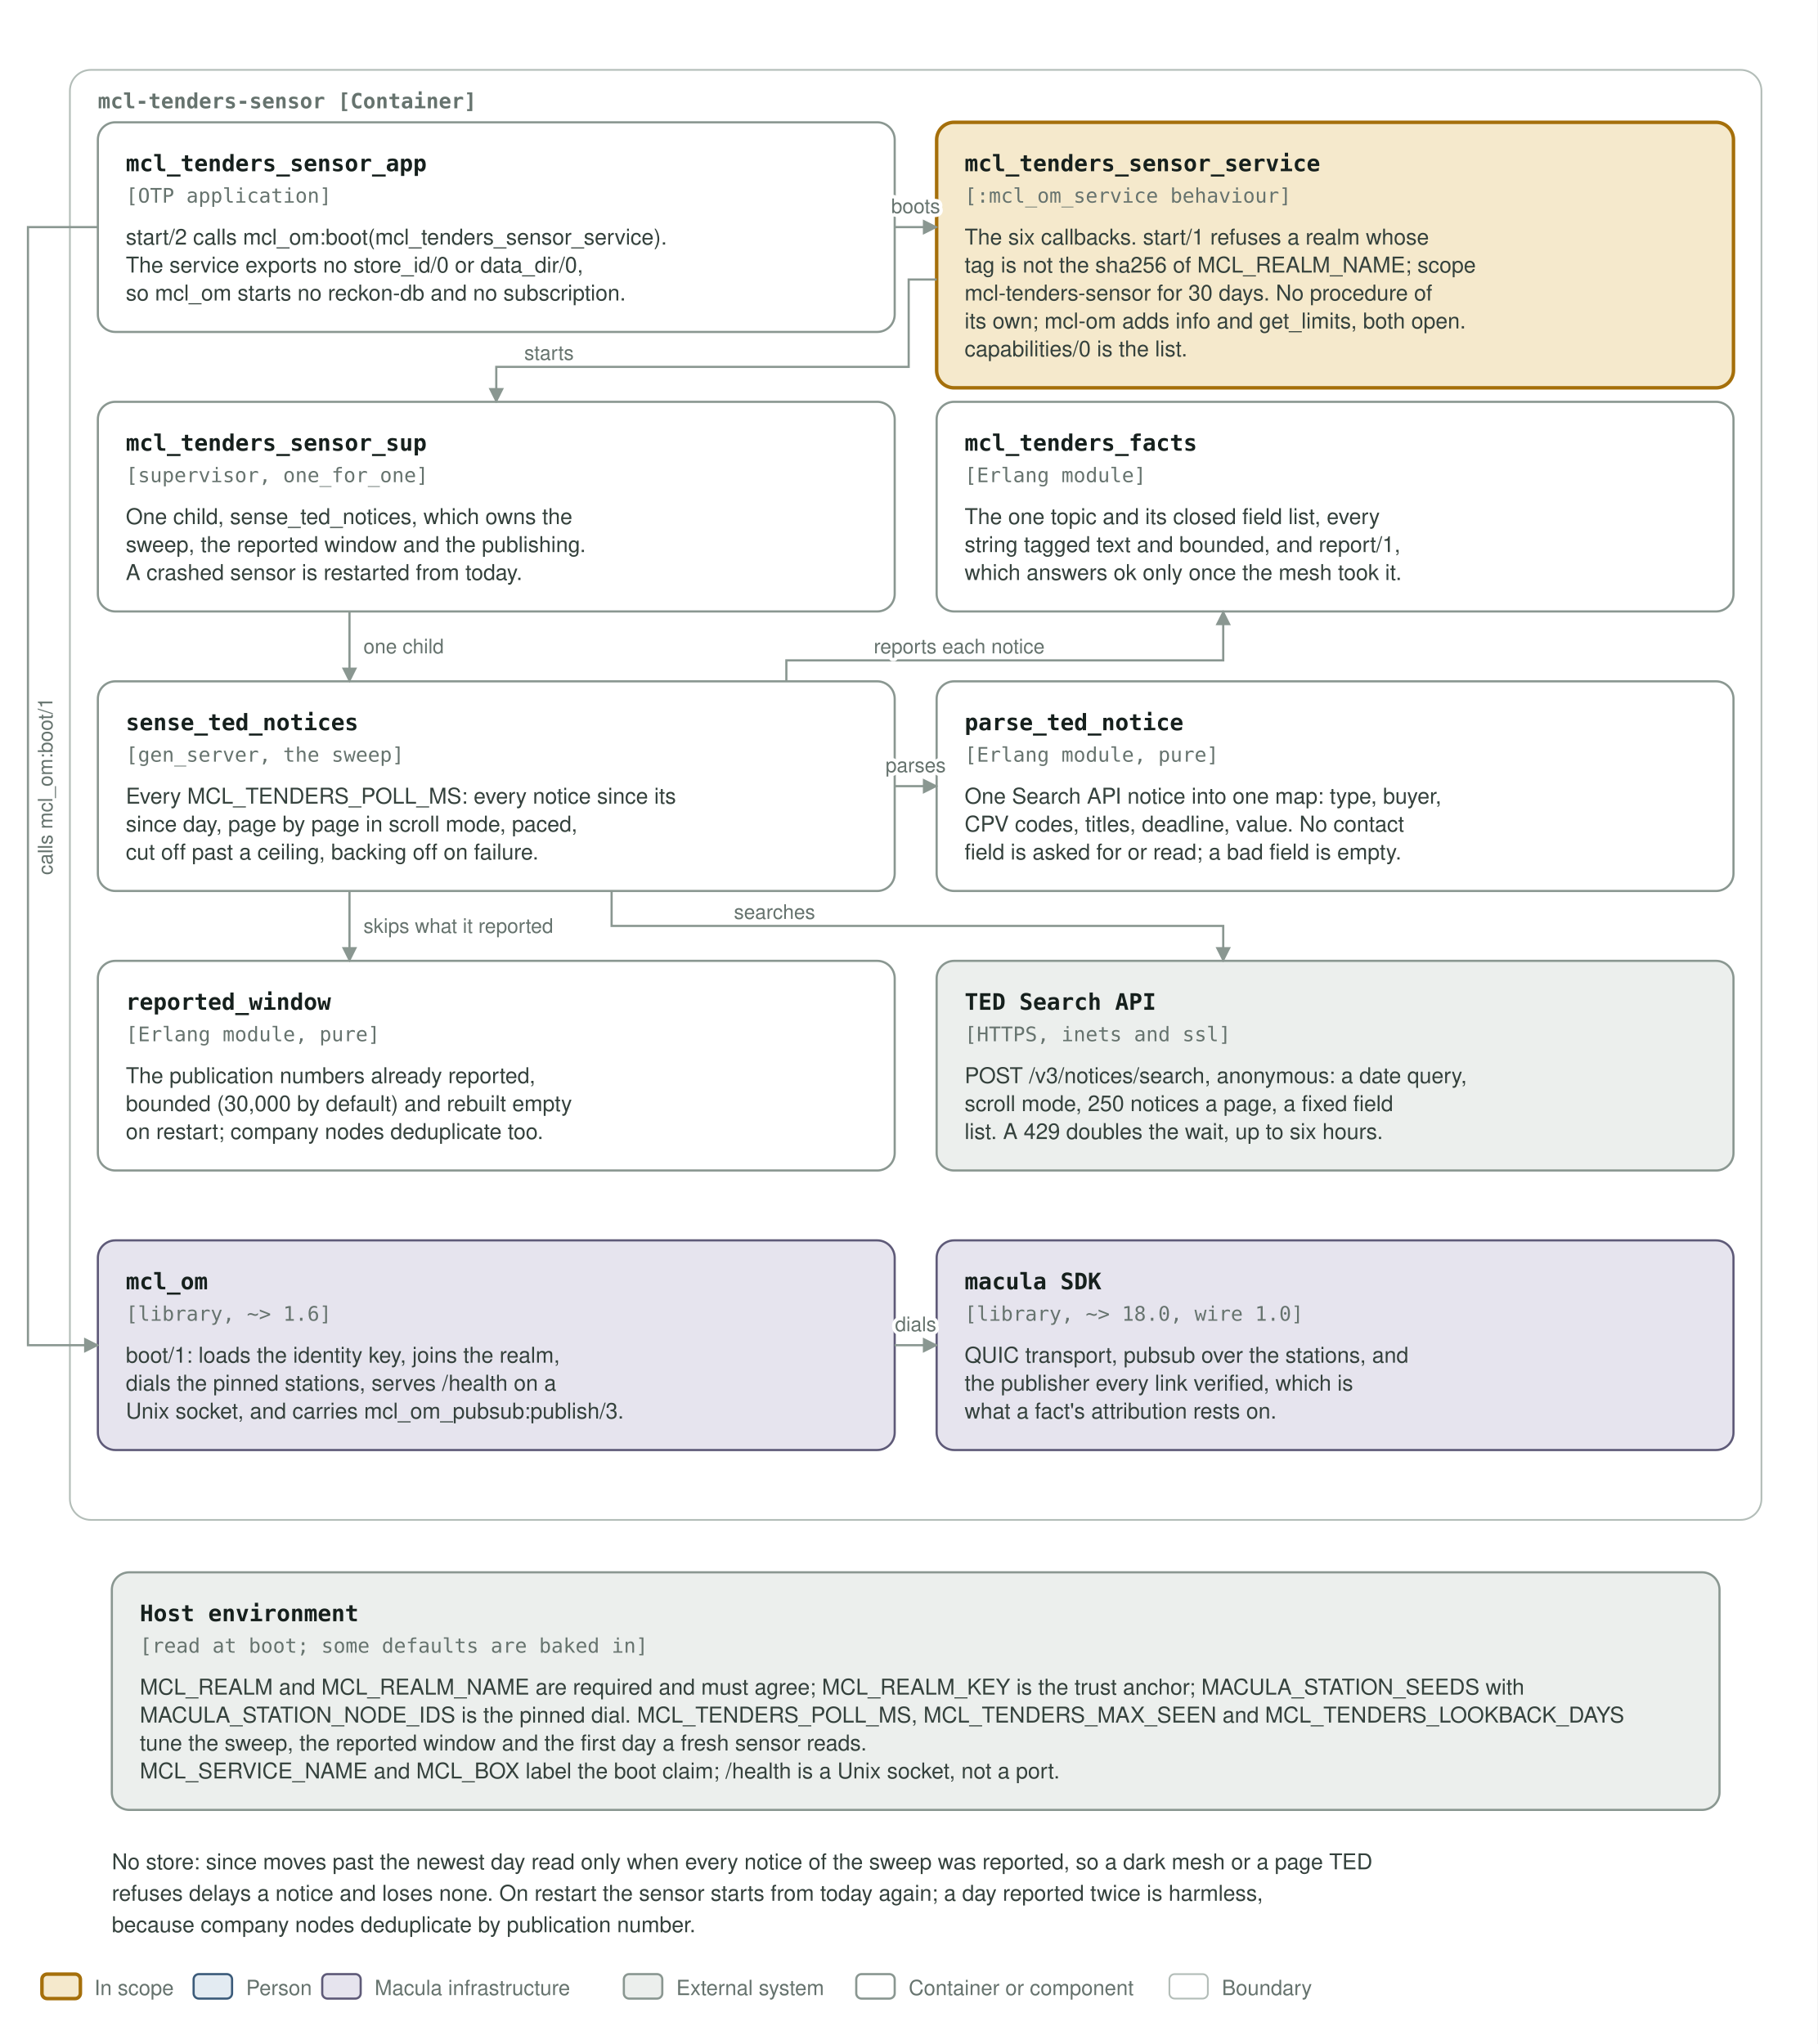
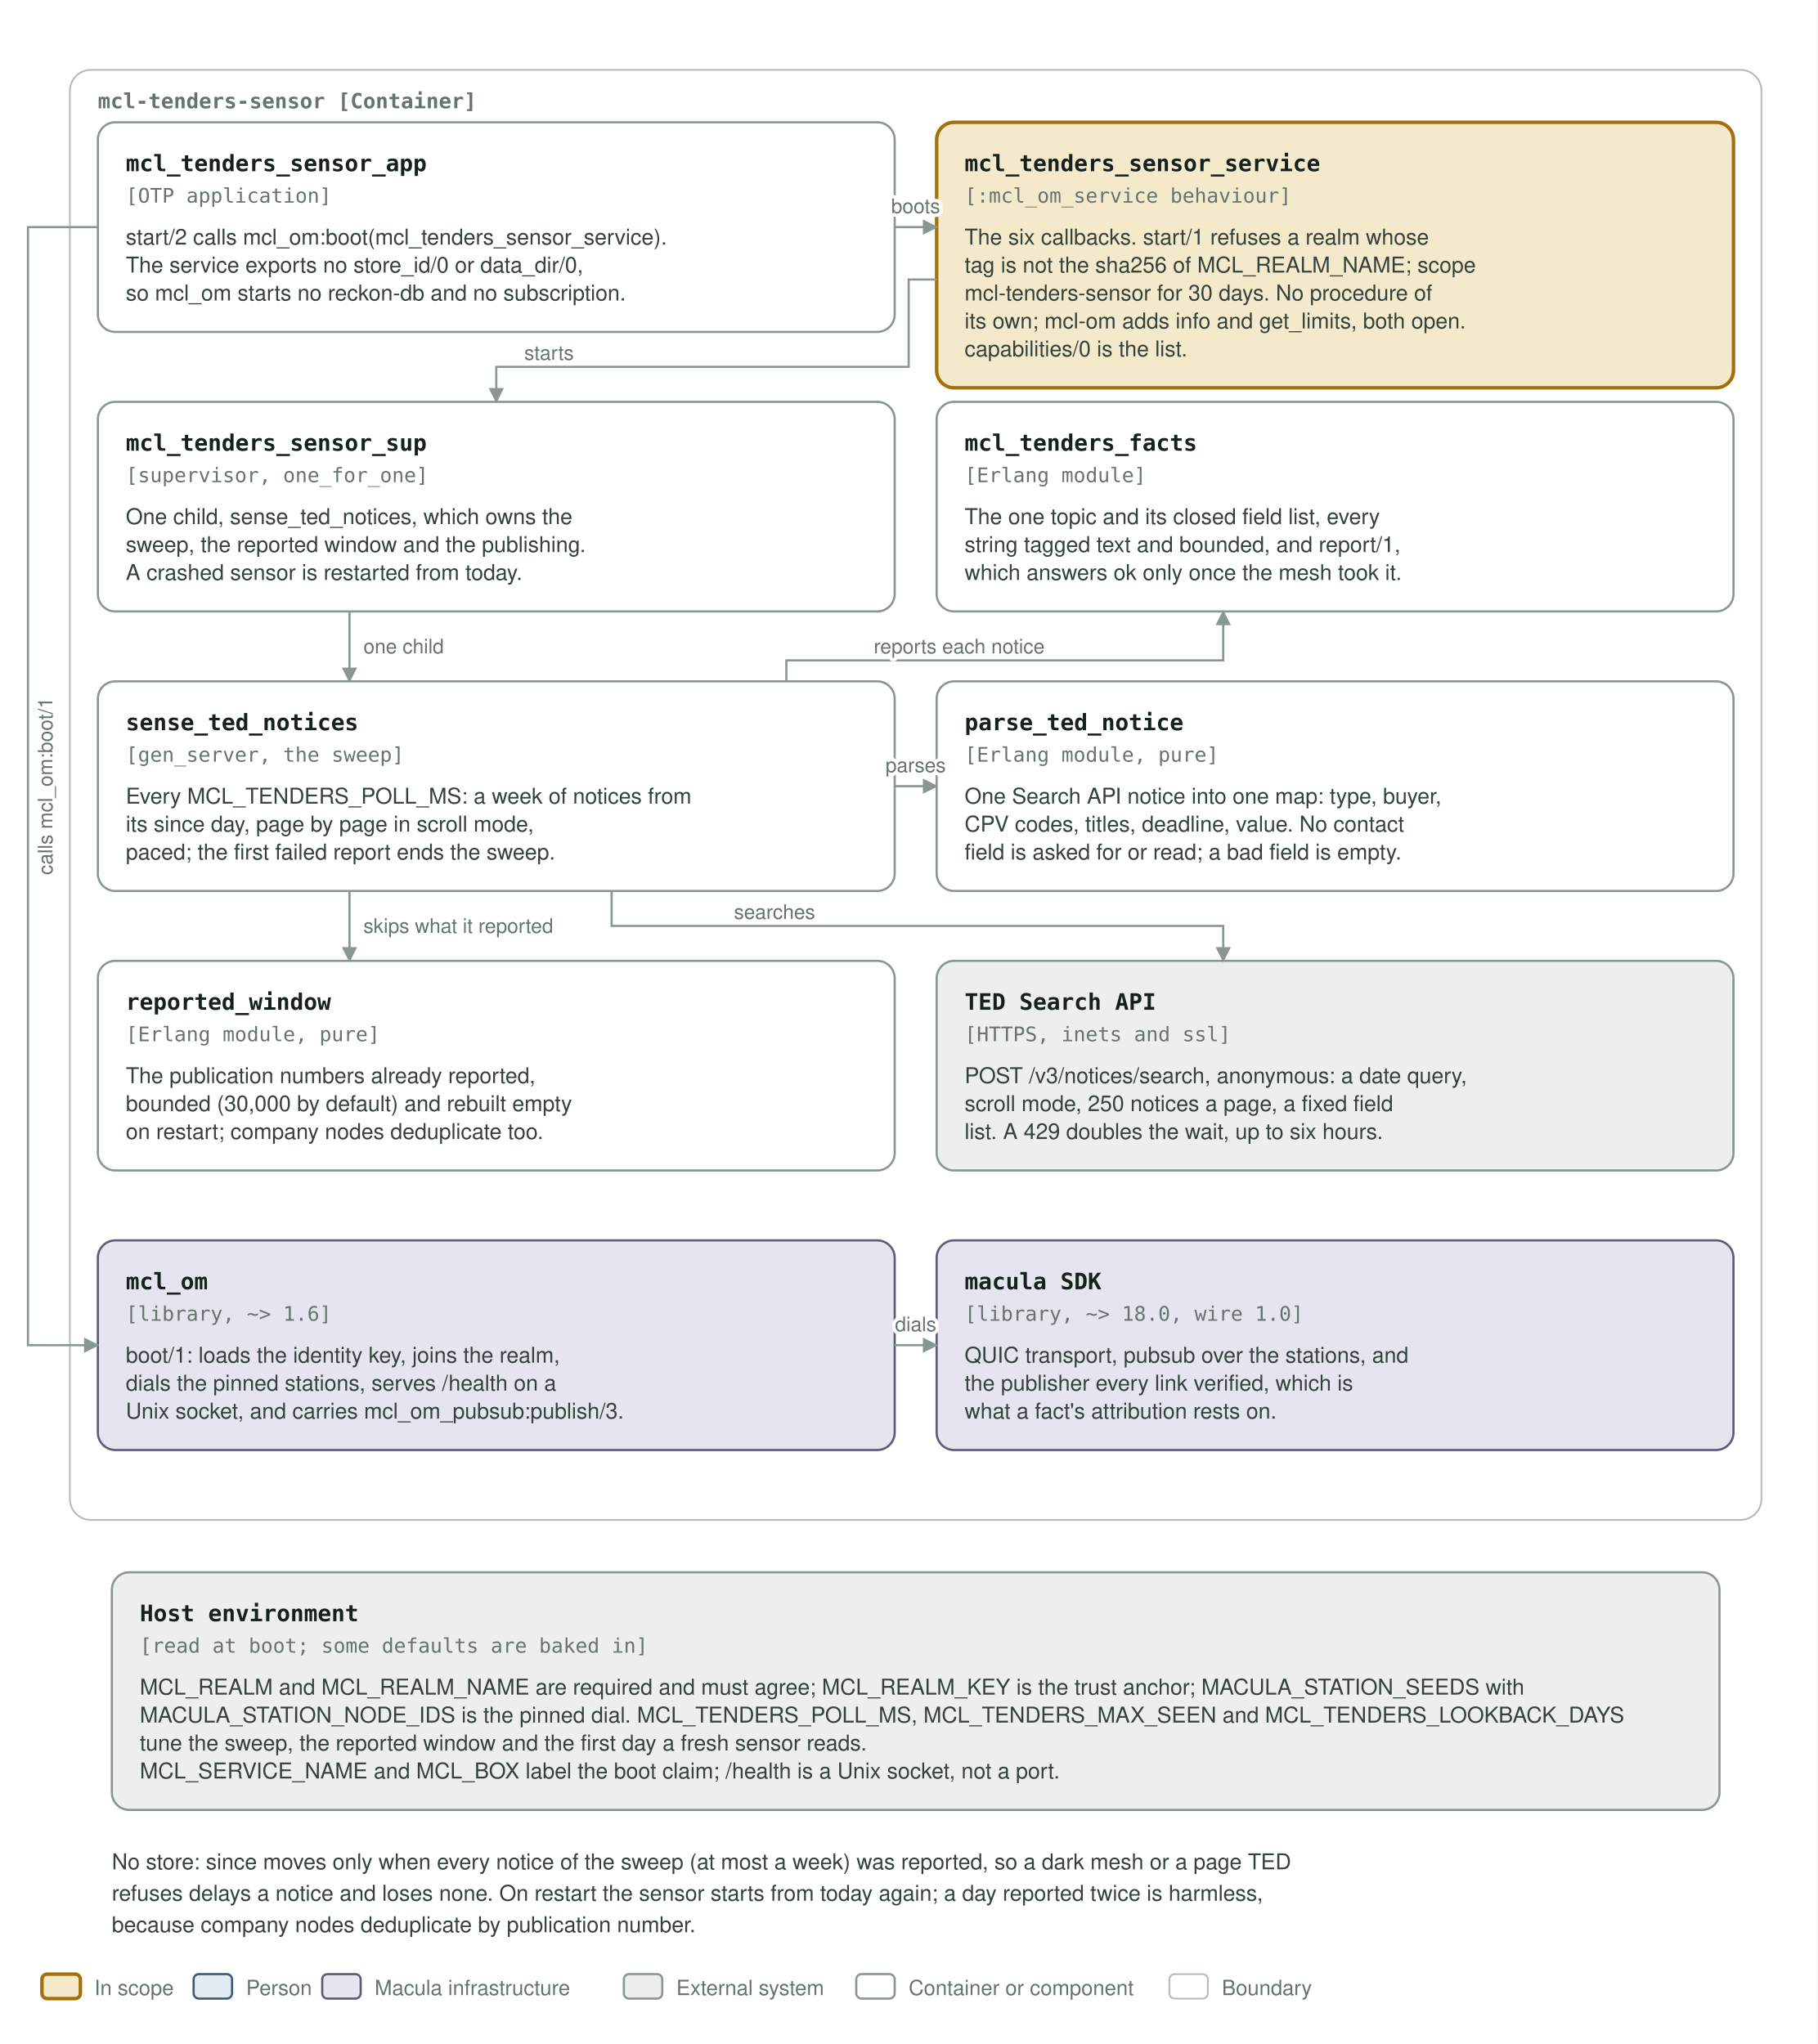
<svg xmlns="http://www.w3.org/2000/svg" viewBox="0 0 1040 1170" role="img" aria-label="mcl-tenders sensor components">
  <style>
.t-name { font-family: "Atkinson Hyperlegible", "Segoe UI", system-ui, -apple-system, Helvetica, Arial, sans-serif; font-size: 15px; font-weight: 700; }
.t-desc { font-family: "Atkinson Hyperlegible", "Segoe UI", system-ui, -apple-system, Helvetica, Arial, sans-serif; font-size: 12.5px; }
.t-rel { font-family: "Atkinson Hyperlegible", "Segoe UI", system-ui, -apple-system, Helvetica, Arial, sans-serif; font-size: 11.5px; paint-order: stroke; stroke-width: 4px; stroke-linejoin: round; }
.t-code { font-family: "JetBrains Mono", ui-monospace, Menlo, Consolas, monospace; font-size: 13px; font-weight: 600; }
.t-type { font-family: "JetBrains Mono", ui-monospace, Menlo, Consolas, monospace; font-size: 11.5px; }
.t-bound { font-family: "JetBrains Mono", ui-monospace, Menlo, Consolas, monospace; font-size: 12px; font-weight: 600; }
.t-leg { font-family: "Atkinson Hyperlegible", "Segoe UI", system-ui, -apple-system, Helvetica, Arial, sans-serif; font-size: 12px; }
.edge { fill: none; stroke-width: 1.25; }
.edge-later { fill: none; stroke-width: 1.25; stroke-dasharray: 5 4; }
.bg { fill: #FFFFFF; }
.b-sys { fill: #F5E9CC; stroke: #A56F0A; stroke-width: 2; }
.b-per { fill: #E3EBF2; stroke: #3B5B7A; stroke-width: 1.25; }
.b-mac { fill: #E6E4EE; stroke: #5E5A78; stroke-width: 1.25; }
.b-ext { fill: #ECEFED; stroke: #8A9791; stroke-width: 1.25; }
.b-cmp { fill: #FFFFFF; stroke: #8A9791; stroke-width: 1.25; }
.b-later { fill: none; stroke: #8A9791; stroke-width: 1.25; stroke-dasharray: 5 4; }
.bound { fill: none; stroke: #B3BDB8; stroke-width: 1; }
.head { fill: #3B5B7A; }
.t-name, .t-code { fill: #16201D; }
.t-type, .t-bound, .t-leg { fill: #66736E; }
.t-desc { fill: #34413C; }
.t-rel { fill: #66736E; stroke: #FFFFFF; }
.edge, .edge-later { stroke: #8A9791; }
.arrowhead { fill: #8A9791; }
@media (prefers-color-scheme: dark) {
.bg { fill: #171F1C; }
.b-sys { fill: #3A2E13; stroke: #E3AA3C; }
.b-per { fill: #1D2A36; stroke: #8EB4D8; }
.b-mac { fill: #26243A; stroke: #A9A4C8; }
.b-ext { fill: #1C2421; stroke: #7D8B85; }
.b-cmp { fill: #171F1C; stroke: #7D8B85; }
.b-later { stroke: #7D8B85; }
.bound { stroke: #4A5752; }
.head { fill: #8EB4D8; }
.t-name, .t-code { fill: #E6ECE9; }
.t-type, .t-bound, .t-leg { fill: #93A09A; }
.t-desc { fill: #C3CDC8; }
.t-rel { fill: #93A09A; stroke: #171F1C; }
.edge, .edge-later { stroke: #7D8B85; }
.arrowhead { fill: #7D8B85; }
}
</style>
  <defs>
    <marker id="a" viewBox="0 0 10 10" refX="9" refY="5" markerWidth="7" markerHeight="7" orient="auto-start-reverse">
      <path class="arrowhead" d="M0 0L10 5L0 10z" />
    </marker>
  </defs>
  <rect class="bg" x="0" y="0" width="1040" height="1170" />
  <rect class="bound" x="40" y="40" width="968" height="830" rx="12" />
  <text class="t-bound" x="56" y="62">mcl-tenders-sensor [Container]</text>
  <rect class="b-cmp" x="56" y="70" width="456" height="120" rx="10" />
  <text class="t-code" x="72" y="98">mcl_tenders_sensor_app</text>
  <text class="t-type" x="72" y="116">[OTP application]</text>
  <text class="t-desc" x="72" y="140">start/2 calls mcl_om:boot(mcl_tenders_sensor_service).</text>
  <text class="t-desc" x="72" y="156">The service exports no store_id/0 or data_dir/0,</text>
  <text class="t-desc" x="72" y="172">so mcl_om starts no reckon-db and no subscription.</text>
  <rect class="b-sys" x="536" y="70" width="456" height="152" rx="10" />
  <text class="t-code" x="552" y="98">mcl_tenders_sensor_service</text>
  <text class="t-type" x="552" y="116">[:mcl_om_service behaviour]</text>
  <text class="t-desc" x="552" y="140">The six callbacks. start/1 refuses a realm whose</text>
  <text class="t-desc" x="552" y="156">tag is not the sha256 of MCL_REALM_NAME; scope</text>
  <text class="t-desc" x="552" y="172">mcl-tenders-sensor for 30 days. No procedure of</text>
  <text class="t-desc" x="552" y="188">its own; mcl-om adds info and get_limits, both open.</text>
  <text class="t-desc" x="552" y="204">capabilities/0 is the list.</text>
  <rect class="b-cmp" x="56" y="230" width="456" height="120" rx="10" />
  <text class="t-code" x="72" y="258">mcl_tenders_sensor_sup</text>
  <text class="t-type" x="72" y="276">[supervisor, one_for_one]</text>
  <text class="t-desc" x="72" y="300">One child, sense_ted_notices, which owns the</text>
  <text class="t-desc" x="72" y="316">sweep, the reported window and the publishing.</text>
  <text class="t-desc" x="72" y="332">A crashed sensor is restarted from today.</text>
  <rect class="b-cmp" x="536" y="230" width="456" height="120" rx="10" />
  <text class="t-code" x="552" y="258">mcl_tenders_facts</text>
  <text class="t-type" x="552" y="276">[Erlang module]</text>
  <text class="t-desc" x="552" y="300">The one topic and its closed field list, every</text>
  <text class="t-desc" x="552" y="316">string tagged text and bounded, and report/1,</text>
  <text class="t-desc" x="552" y="332">which answers ok only once the mesh took it.</text>
  <rect class="b-cmp" x="56" y="390" width="456" height="120" rx="10" />
  <text class="t-code" x="72" y="418">sense_ted_notices</text>
  <text class="t-type" x="72" y="436">[gen_server, the sweep]</text>
-   <text class="t-desc" x="72" y="460">Every MCL_TENDERS_POLL_MS: every notice since its</text>
-   <text class="t-desc" x="72" y="476">since day, page by page in scroll mode, paced,</text>
-   <text class="t-desc" x="72" y="492">cut off past a ceiling, backing off on failure.</text>
+   <text class="t-desc" x="72" y="460">Every MCL_TENDERS_POLL_MS: a week of notices from</text>
+   <text class="t-desc" x="72" y="476">its since day, page by page in scroll mode,</text>
+   <text class="t-desc" x="72" y="492">paced; the first failed report ends the sweep.</text>
  <rect class="b-cmp" x="536" y="390" width="456" height="120" rx="10" />
  <text class="t-code" x="552" y="418">parse_ted_notice</text>
  <text class="t-type" x="552" y="436">[Erlang module, pure]</text>
  <text class="t-desc" x="552" y="460">One Search API notice into one map: type, buyer,</text>
  <text class="t-desc" x="552" y="476">CPV codes, titles, deadline, value. No contact</text>
  <text class="t-desc" x="552" y="492">field is asked for or read; a bad field is empty.</text>
  <rect class="b-cmp" x="56" y="550" width="456" height="120" rx="10" />
  <text class="t-code" x="72" y="578">reported_window</text>
  <text class="t-type" x="72" y="596">[Erlang module, pure]</text>
  <text class="t-desc" x="72" y="620">The publication numbers already reported,</text>
  <text class="t-desc" x="72" y="636">bounded (30,000 by default) and rebuilt empty</text>
  <text class="t-desc" x="72" y="652">on restart; company nodes deduplicate too.</text>
  <rect class="b-ext" x="536" y="550" width="456" height="120" rx="10" />
  <text class="t-code" x="552" y="578">TED Search API</text>
  <text class="t-type" x="552" y="596">[HTTPS, inets and ssl]</text>
  <text class="t-desc" x="552" y="620">POST /v3/notices/search, anonymous: a date query,</text>
  <text class="t-desc" x="552" y="636">scroll mode, 250 notices a page, a fixed field</text>
  <text class="t-desc" x="552" y="652">list. A 429 doubles the wait, up to six hours.</text>
  <rect class="b-mac" x="56" y="710" width="456" height="120" rx="10" />
  <text class="t-code" x="72" y="738">mcl_om</text>
  <text class="t-type" x="72" y="756">[library, ~&gt; 1.6]</text>
  <text class="t-desc" x="72" y="780">boot/1: loads the identity key, joins the realm,</text>
  <text class="t-desc" x="72" y="796">dials the pinned stations, serves /health on a</text>
  <text class="t-desc" x="72" y="812">Unix socket, and carries mcl_om_pubsub:publish/3.</text>
  <rect class="b-mac" x="536" y="710" width="456" height="120" rx="10" />
  <text class="t-code" x="552" y="738">macula SDK</text>
  <text class="t-type" x="552" y="756">[library, ~&gt; 18.0, wire 1.0]</text>
  <text class="t-desc" x="552" y="780">QUIC transport, pubsub over the stations, and</text>
  <text class="t-desc" x="552" y="796">the publisher every link verified, which is</text>
  <text class="t-desc" x="552" y="812">what a fact's attribution rests on.</text>
  <path class="edge" d="M56 130H16V770H56" marker-end="url(#a)" />
  <text class="t-rel" x="30" y="450" text-anchor="middle" transform="rotate(-90 30 450)">calls mcl_om:boot/1</text>
  <path class="edge" d="M512 130H536" marker-end="url(#a)" />
  <text class="t-rel" x="524" y="122" text-anchor="middle">boots</text>
  <path class="edge" d="M536 160H520V210H284V230" marker-end="url(#a)" />
  <text class="t-rel" x="300" y="206">starts</text>
  <path class="edge" d="M200 350V390" marker-end="url(#a)" />
  <text class="t-rel" x="208" y="374">one child</text>
  <path class="edge" d="M512 450H536" marker-end="url(#a)" />
  <text class="t-rel" x="524" y="442" text-anchor="middle">parses</text>
  <path class="edge" d="M200 510V550" marker-end="url(#a)" />
  <text class="t-rel" x="208" y="534">skips what it reported</text>
  <path class="edge" d="M350 510V530H700V550" marker-end="url(#a)" />
  <text class="t-rel" x="420" y="526">searches</text>
  <path class="edge" d="M450 390V378H700V350" marker-end="url(#a)" />
  <text class="t-rel" x="500" y="374">reports each notice</text>
  <path class="edge" d="M512 770H536" marker-end="url(#a)" />
  <text class="t-rel" x="524" y="762" text-anchor="middle">dials</text>
  <rect class="b-ext" x="64" y="900" width="920" height="136" rx="10" />
  <text class="t-code" x="80" y="928">Host environment</text>
  <text class="t-type" x="80" y="946">[read at boot; some defaults are baked in]</text>
  <text class="t-desc" x="80" y="970">MCL_REALM and MCL_REALM_NAME are required and must agree; MCL_REALM_KEY is the trust anchor; MACULA_STATION_SEEDS with</text>
  <text class="t-desc" x="80" y="986">MACULA_STATION_NODE_IDS is the pinned dial. MCL_TENDERS_POLL_MS, MCL_TENDERS_MAX_SEEN and MCL_TENDERS_LOOKBACK_DAYS</text>
  <text class="t-desc" x="80" y="1002">tune the sweep, the reported window and the first day a fresh sensor reads.</text>
  <text class="t-desc" x="80" y="1018">MCL_SERVICE_NAME and MCL_BOX label the boot claim; /health is a Unix socket, not a port.</text>
-   <text class="t-desc" x="64" y="1070">No store: since moves past the newest day read only when every notice of the sweep was reported, so a dark mesh or a page TED</text>
+   <text class="t-desc" x="64" y="1070">No store: since moves only when every notice of the sweep (at most a week) was reported, so a dark mesh or a page TED</text>
  <text class="t-desc" x="64" y="1088">refuses delays a notice and loses none. On restart the sensor starts from today again; a day reported twice is harmless,</text>
  <text class="t-desc" x="64" y="1106">because company nodes deduplicate by publication number.</text>
  <rect class="b-sys" x="24" y="1130" width="22" height="14" rx="3" />
  <text class="t-leg" x="54" y="1142">In scope</text>
  <rect class="b-per" x="110.8" y="1130" width="22" height="14" rx="3" />
  <text class="t-leg" x="140.8" y="1142">Person</text>
  <rect class="b-mac" x="184.4" y="1130" width="22" height="14" rx="3" />
  <text class="t-leg" x="214.4" y="1142">Macula infrastructure</text>
  <rect class="b-ext" x="357.0" y="1130" width="22" height="14" rx="3" />
  <text class="t-leg" x="387.0" y="1142">External system</text>
  <rect class="b-cmp" x="490.0" y="1130" width="22" height="14" rx="3" />
  <text class="t-leg" x="520.0" y="1142">Container or component</text>
  <rect class="bound" x="669.2" y="1130" width="22" height="14" rx="3" />
  <text class="t-leg" x="699.2" y="1142">Boundary</text>
</svg>
